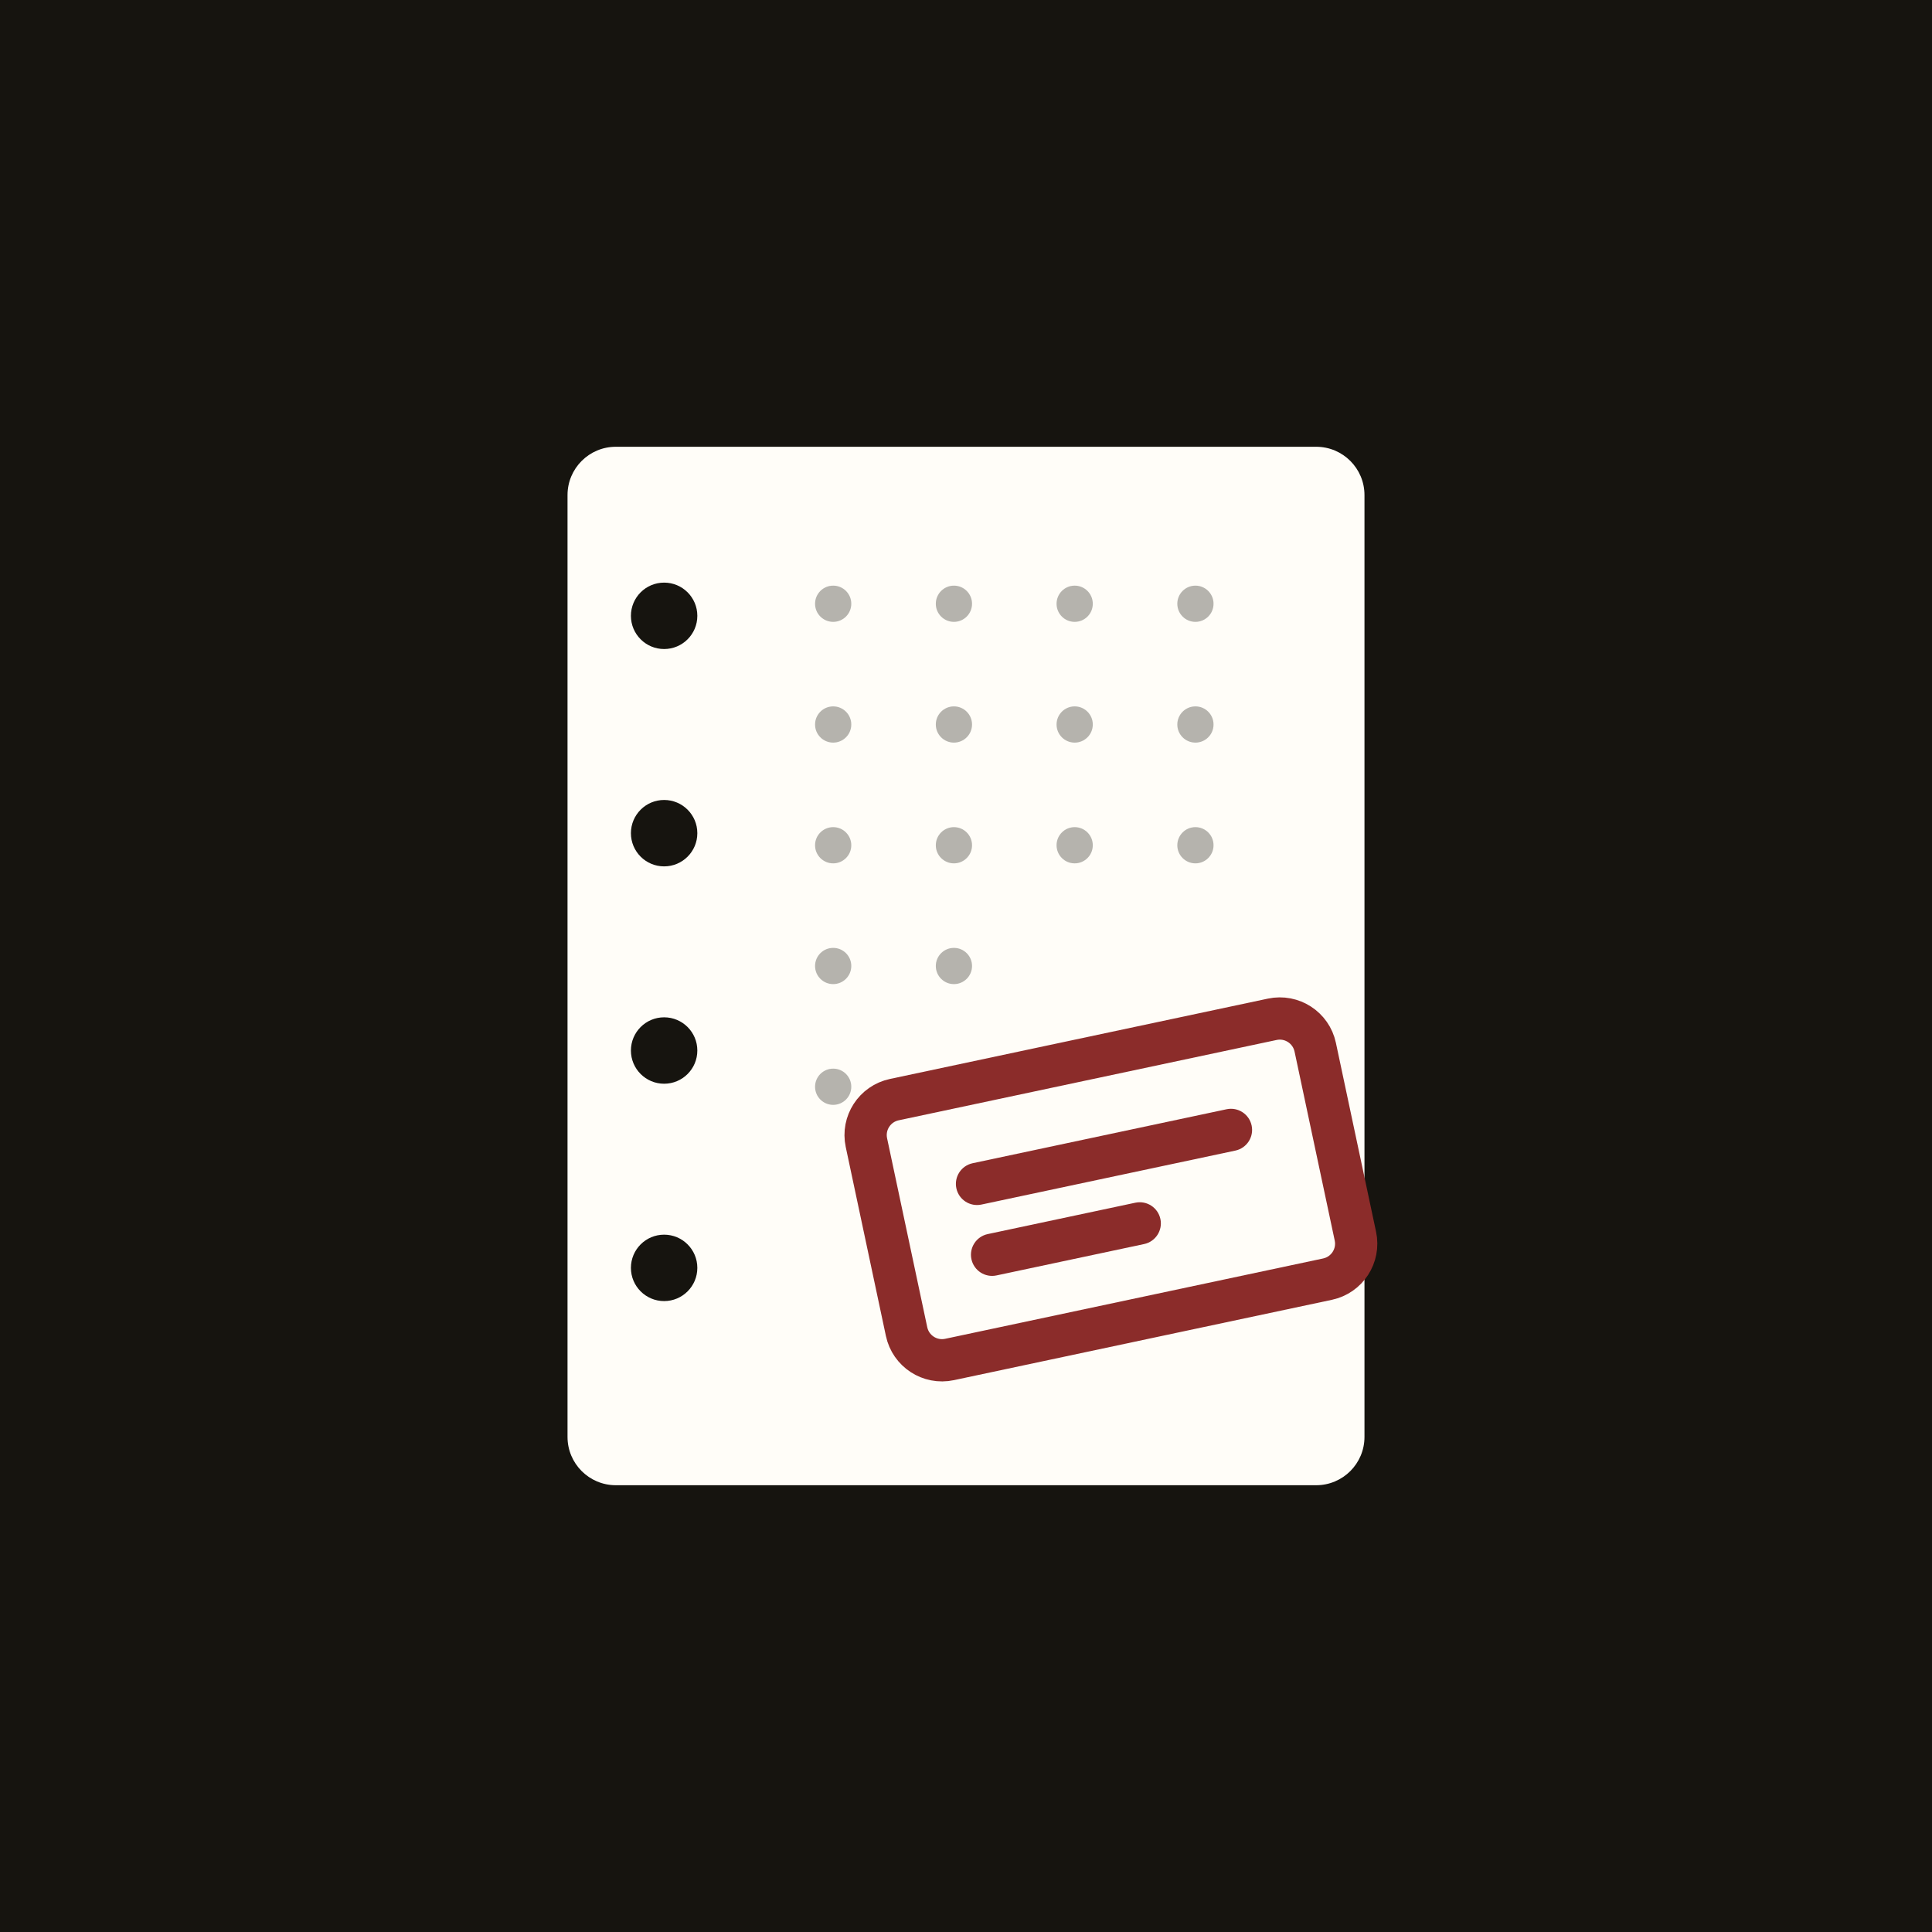
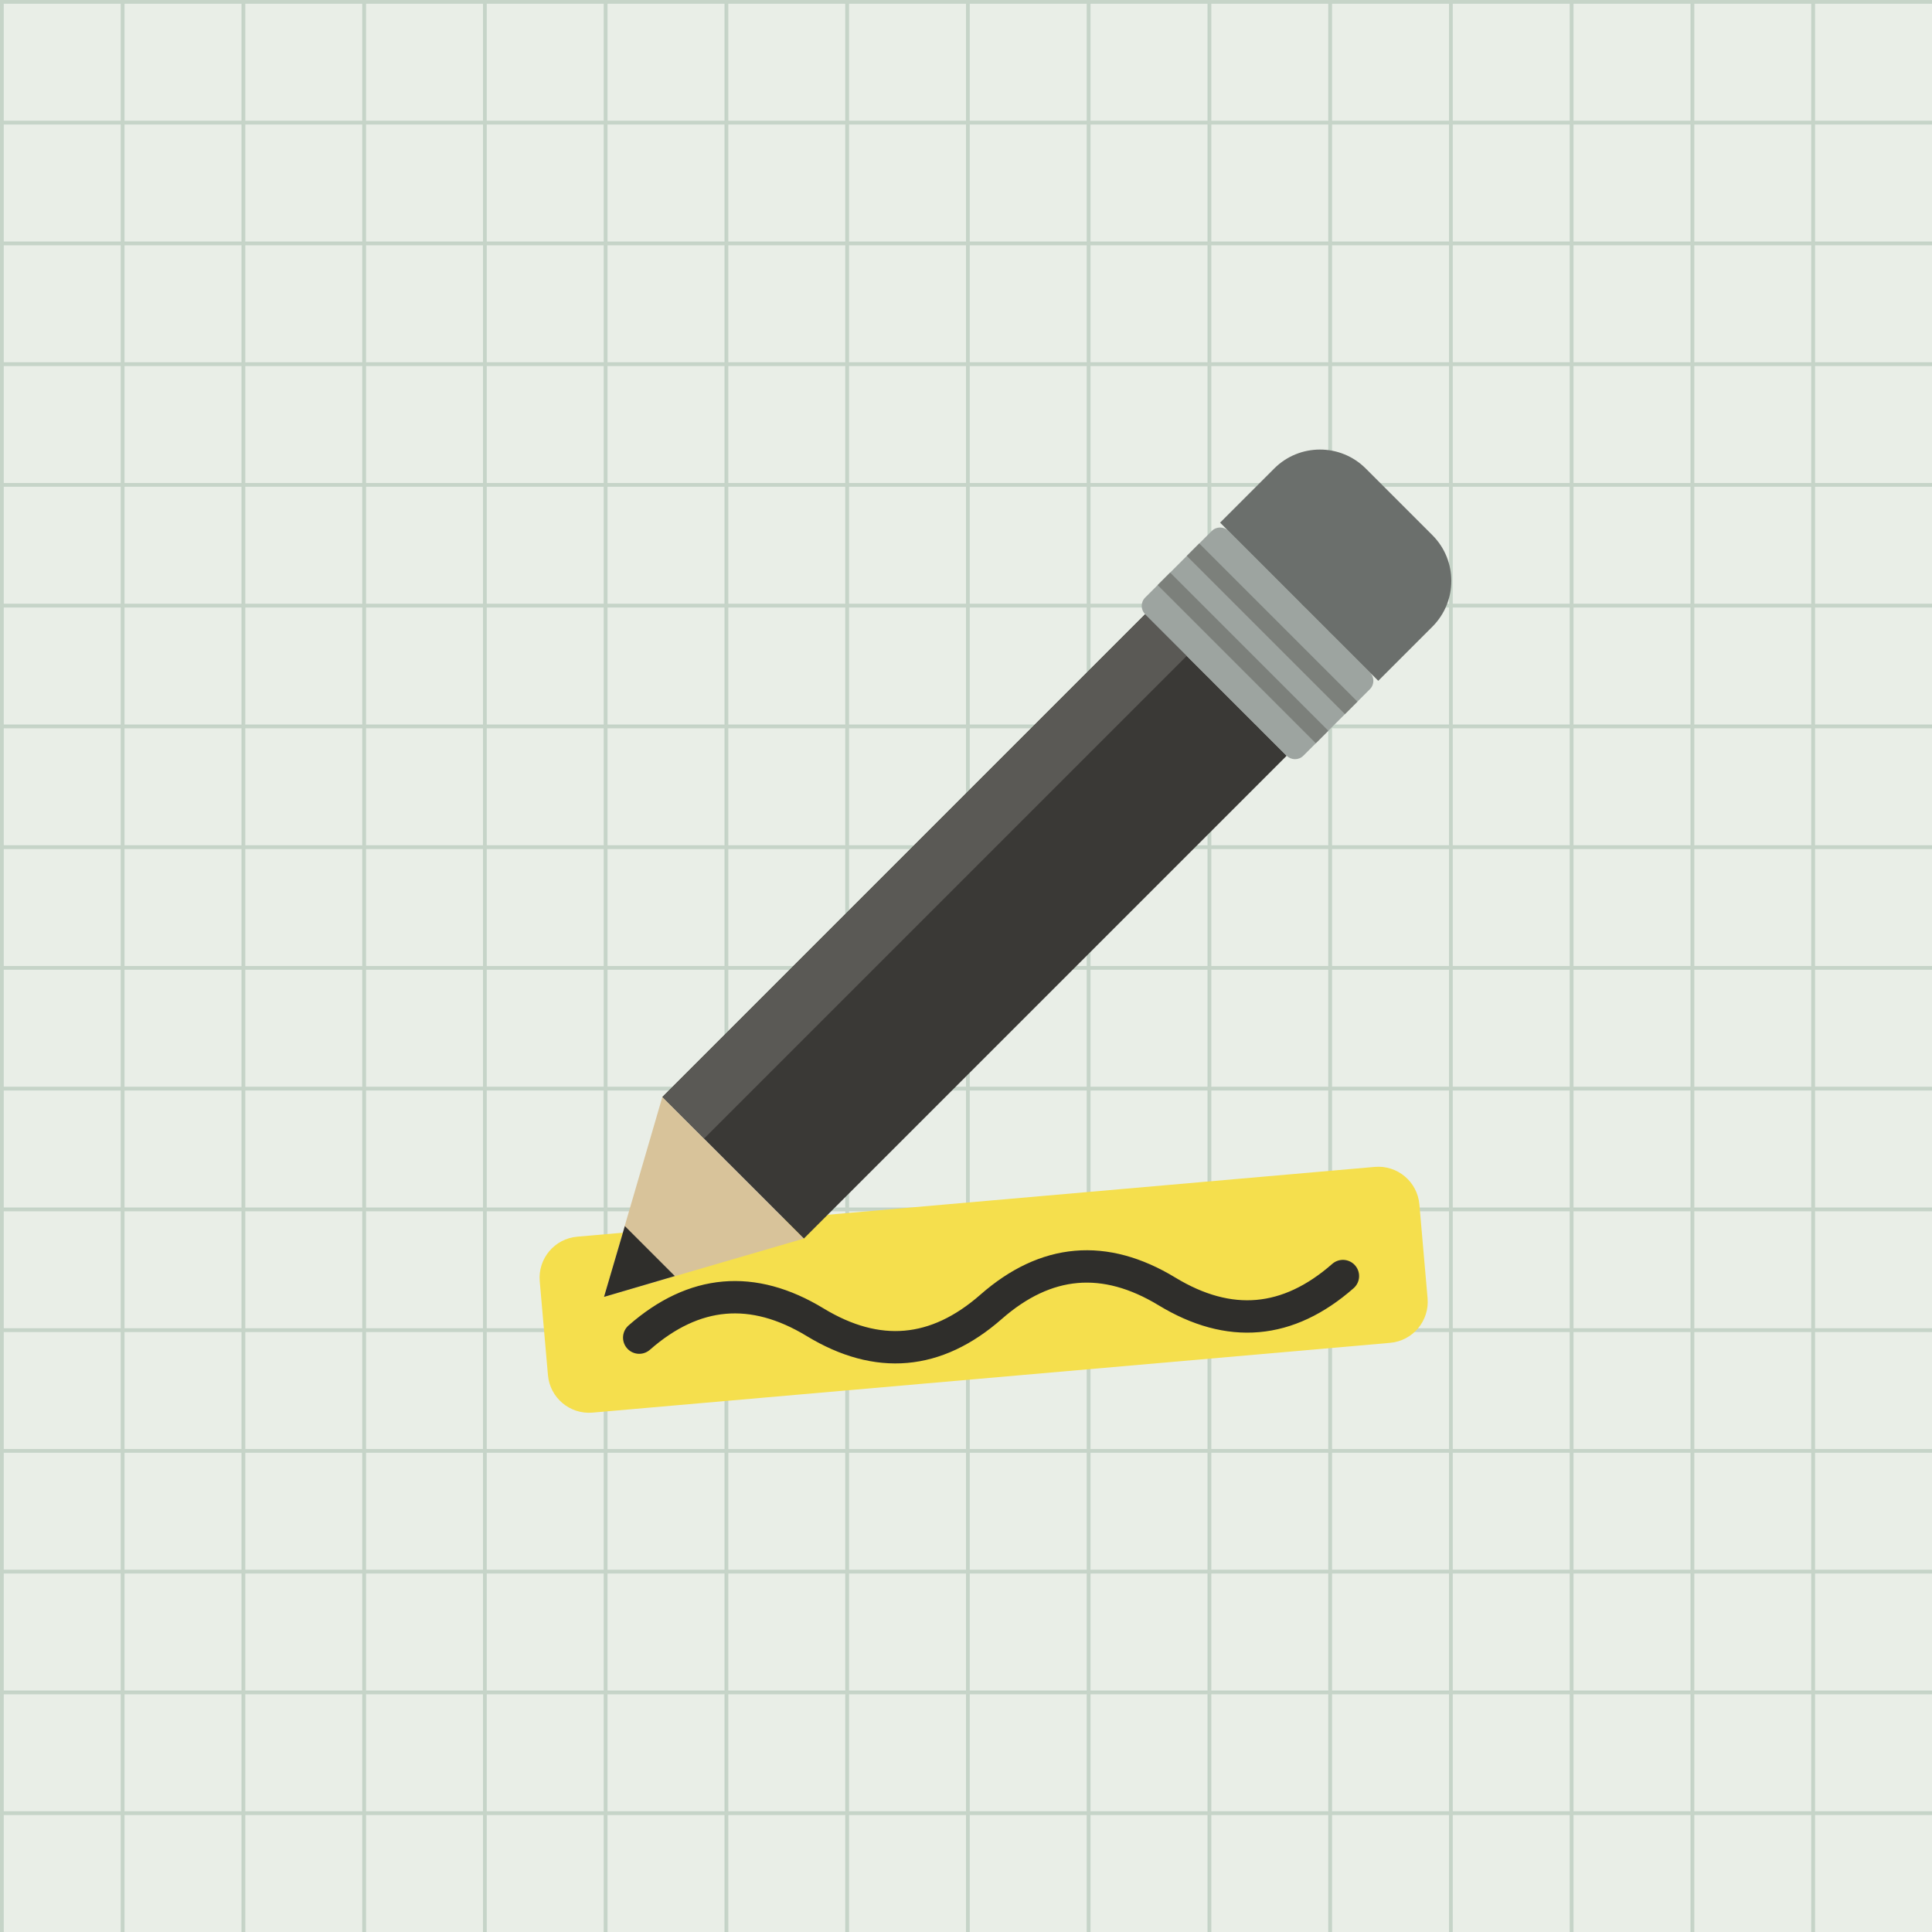
<svg xmlns="http://www.w3.org/2000/svg" viewBox="0 0 512 512">
-   <rect width="512" height="512" fill="#16140F" />
-   <g transform="translate(256 256) scale(0.8) translate(-264 -256)">
-     <rect x="132" y="84" width="264" height="344" rx="16" fill="#FFFDF8" />
-     <circle cx="164" cy="140" r="11" fill="#16140F" />
-     <circle cx="164" cy="212" r="11" fill="#16140F" />
-     <circle cx="164" cy="284" r="11" fill="#16140F" />
-     <circle cx="164" cy="356" r="11" fill="#16140F" />
-     <g fill="#16140F" fill-opacity="0.32">
-       <circle cx="220" cy="136" r="6" />
-       <circle cx="260" cy="136" r="6" />
-       <circle cx="300" cy="136" r="6" />
-       <circle cx="340" cy="136" r="6" />
-       <circle cx="220" cy="176" r="6" />
-       <circle cx="260" cy="176" r="6" />
-       <circle cx="300" cy="176" r="6" />
-       <circle cx="340" cy="176" r="6" />
-       <circle cx="220" cy="216" r="6" />
-       <circle cx="260" cy="216" r="6" />
-       <circle cx="300" cy="216" r="6" />
-       <circle cx="340" cy="216" r="6" />
-       <circle cx="220" cy="256" r="6" />
-       <circle cx="260" cy="256" r="6" />
-       <circle cx="220" cy="296" r="6" />
-     </g>
-     <g transform="rotate(-12 312 330)">
-       <rect x="236" y="286" width="152" height="88" rx="12" fill="#FFFDF8" fill-opacity="0.85" stroke="#8B2C2A" stroke-width="14" />
-       <rect x="262" y="312" width="100" height="14" rx="7" fill="#8B2C2A" />
-       <rect x="262" y="336" width="64" height="14" rx="7" fill="#8B2C2A" />
+   <defs>
+     <pattern id="grid" width="32" height="32" patternUnits="userSpaceOnUse">
+       <path d="M32 0 H0 V32" fill="none" stroke="#4C7A5E" stroke-opacity="0.22" stroke-width="2" />
+     </pattern>
+   </defs>
+   <rect width="512" height="512" fill="#E9EEE7" />
+   <rect width="512" height="512" fill="url(#grid)" />
+   <g transform="translate(256 256) scale(0.78) translate(-262 -280)">
+     <rect x="118" y="360" width="300" height="60" rx="14" fill="#F5DF4D" transform="rotate(-5 268 390)" />
+     <path d="M150 396 q 30 -22 60 0 t 60 0 t 60 0 t 60 0" fill="none" stroke="#2F2E2B" stroke-width="11" stroke-linecap="round" stroke-linejoin="round" transform="rotate(-5 268 390)" />
+     <g transform="translate(40 36) rotate(-45 256 256) translate(24 -40)">
+       <rect x="112" y="222" width="232" height="68" fill="#3A3936" />
+       <rect x="112" y="222" width="232" height="20" fill="#5A5955" />
+       <rect x="344" y="218" width="40" height="76" rx="4" fill="#9DA4A0" />
+       <rect x="354" y="218" width="6" height="76" fill="#7C807B" />
+       <rect x="368" y="218" width="6" height="76" fill="#7C807B" />
+       <path d="M384 218 h26 a22 22 0 0 1 22 22 v32 a22 22 0 0 1 -22 22 h-26 z" fill="#6B6F6C" />
+       <path d="M112 222 L112 290 L50 256 Z" fill="#D8C39A" />
+       <path d="M72 244 L72 268 L50 256 Z" fill="#2F2E2B" />
    </g>
  </g>
</svg>
